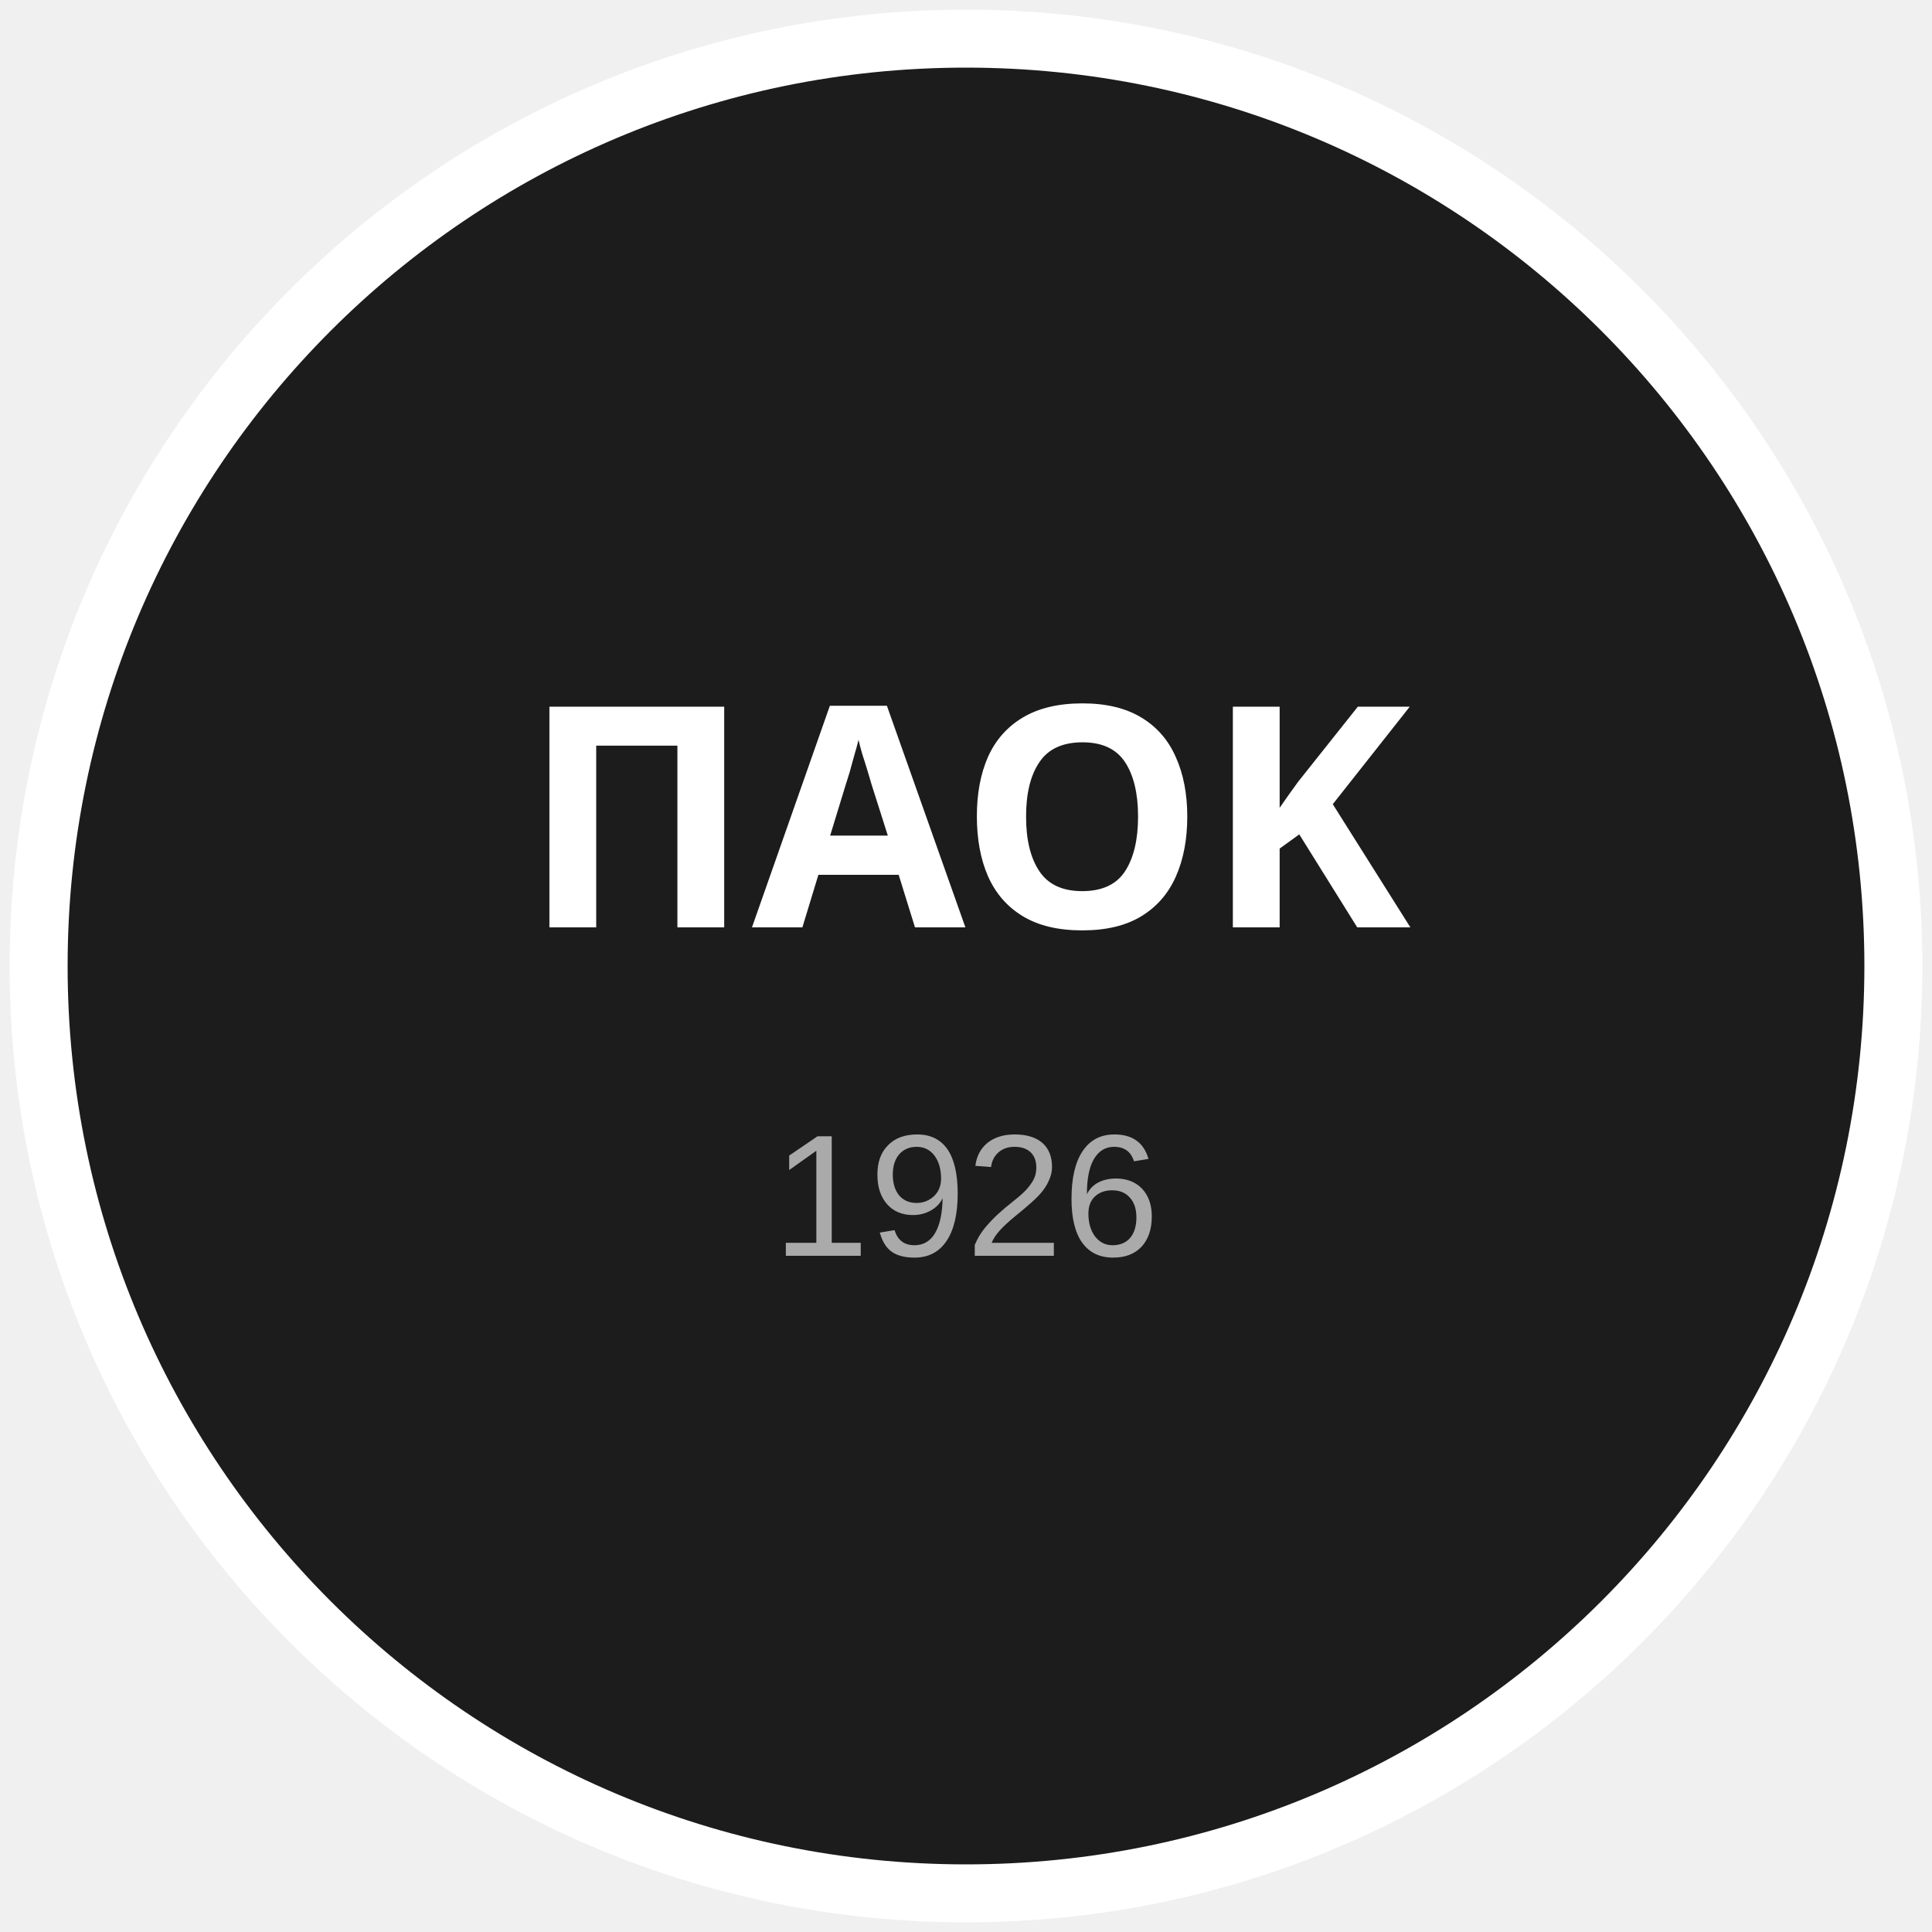
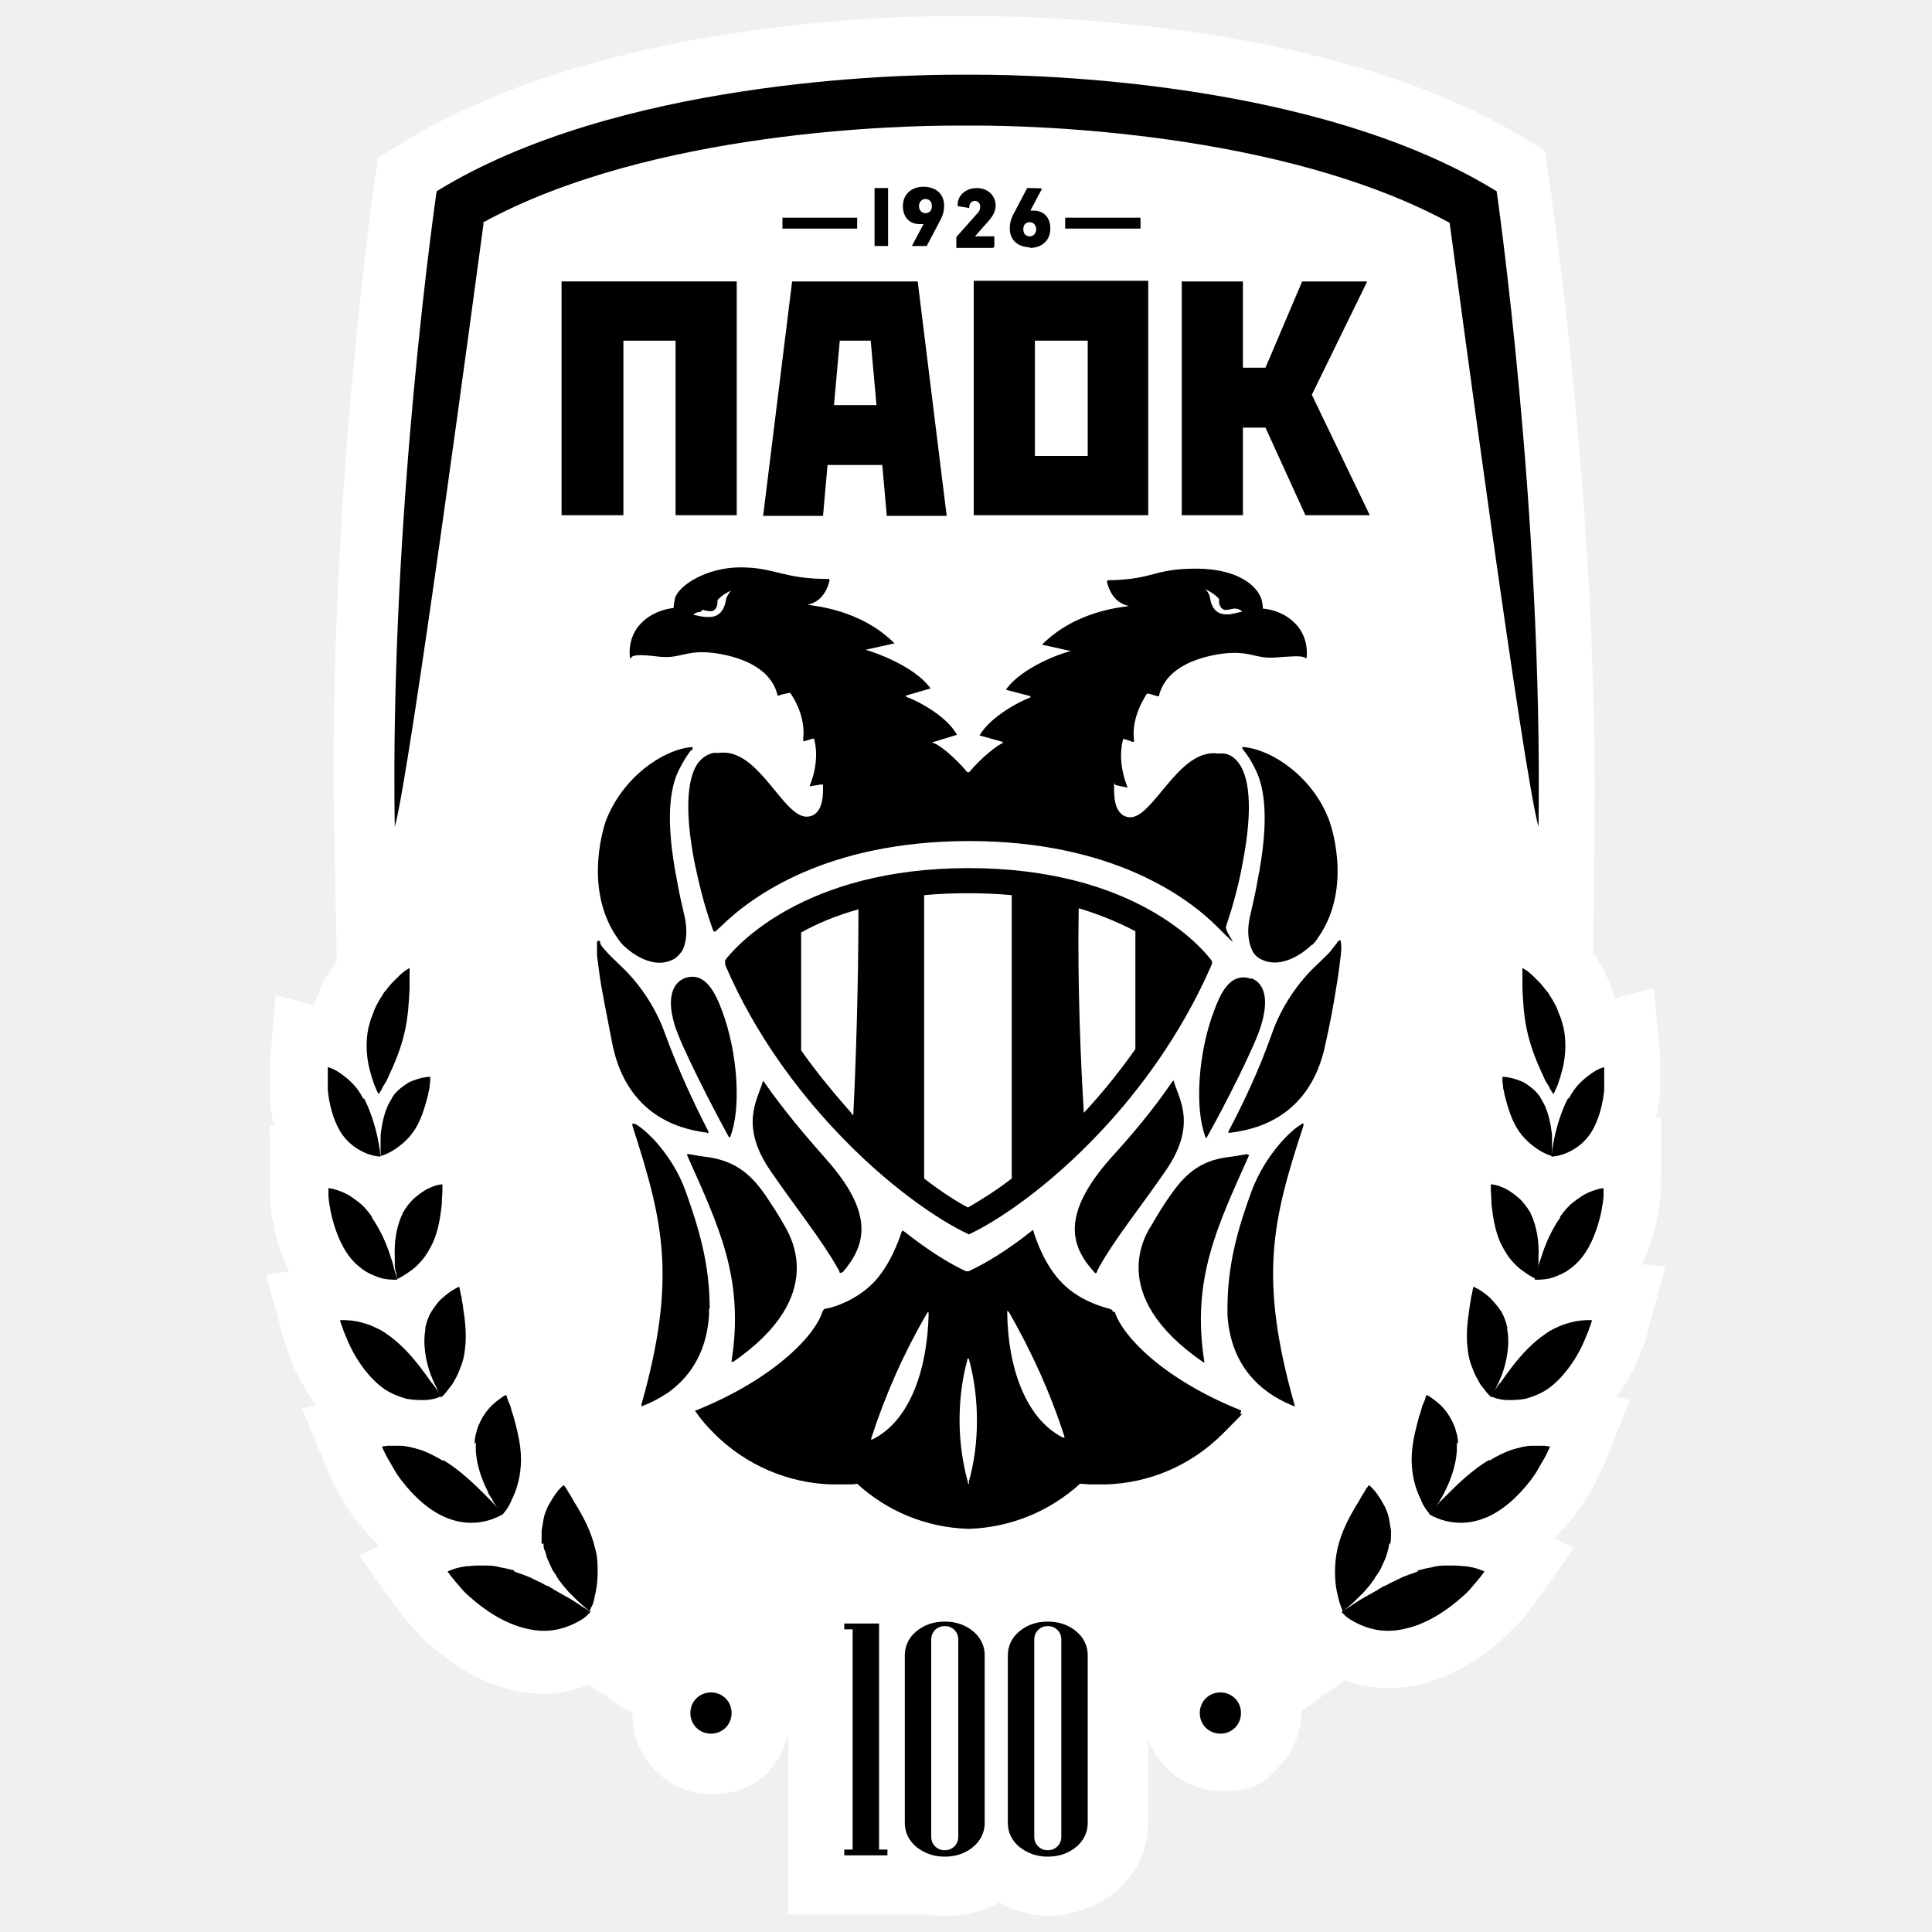
- <svg xmlns="http://www.w3.org/2000/svg" viewBox="0 0 100 100">
-   <circle cx="50" cy="50" r="48" fill="#1C1C1C" stroke="#ffffff" stroke-width="3" />
-   <text x="50" y="48" text-anchor="middle" font-family="Arial Black,sans-serif" font-size="16" font-weight="900" fill="#fff">ΠΑΟΚ</text>
-   <text x="50" y="65" text-anchor="middle" font-family="Arial,sans-serif" font-size="9" fill="#aaa">1926</text>
+ <svg xmlns="http://www.w3.org/2000/svg" id="Layer_1" version="1.1" viewBox="0 0 300 300">
+   <defs>
+     <style> .st0 { fill: #fff; } </style>
+   </defs>
+   <path class="st0" d="M255,196.3c1.1-2.4,1.8-4.7,2.2-6.5.3-1.6.5-3,.6-3.8.1-1.1.1-1.8.1-2.1v-10.3h-.8c.4-1.5.6-2.9.7-4.1v-5.3l-1-10.8-6,1.6c-.2-.5-.3-1-.5-1.5l-.2-.4c-.2-.4-.3-.8-.5-1.2l-.2-.5c-.2-.4-.4-.8-.7-1.3-.2-.4-.4-.7-.6-1.1l-.3-.4c0-.2-.3-.4-.4-.6l.2-20.3c.5-49.1-6.8-98.1-7.1-100.1l-.6-4.2-3.6-2.2C207,3.7,163.5,2.5,150.9,2.5h-3.2c-12.6,0-56.1,1.6-85.4,19.8l-3.6,2.2-.6,4.2c-.3,2.1-7.2,51.1-6.2,100.2l.4,20.3c-.1.2-.3.4-.4.6l-.3.4c-.2.3-.4.7-.7,1.1-.2.4-.4.8-.7,1.2l-.2.5c-.2.4-.3.8-.5,1.2l-.2.4c-.2.5-.4,1-.5,1.5l-6-1.6-.9,10.8v5.2c.1,1.3.3,2.8.7,4.3h-.7v10.2c0,.3,0,1,.1,2,0,.9.3,2.3.6,3.8.4,1.9,1.1,4.2,2.3,6.6l-3.6.5,2.8,10.2s.2.6.6,1.7c.2.6.4,1.1.7,1.9.3.7.6,1.4,1,2.2.6,1.1,1.5,2.6,2.6,4.3l-2.1.5,4.1,9.9s.3.7.8,1.8v.2c.4.5.7,1.1,1.1,1.8l.2.4c.3.5.7,1.2,1.2,1.9.8,1.2,2.4,3.2,4.6,5.3l-3.1,1.6,6.2,8.6s.4.6,1.3,1.6c.5.6,1,1.2,1.5,1.7l.3.3c.4.5,1,1.1,1.8,1.7,1.9,1.7,6.8,5.7,12.9,7,1.5.3,3,.5,4.5.5s2.2,0,3.2-.3c1.3-.2,2.6-.6,3.9-1.1l6.8,4.5v.2c0,6.8,5.6,12.3,12.3,12.3s10.4-3.9,11.9-9.2v27.9h21.9c.9.2,1.9.2,2.8.2,2.9,0,5.6-.7,8-2.1,2.4,1.4,5.1,2.1,7.9,2.1s7.4-1.3,10.3-3.8c3.2-2.8,5-6.6,5-10.7v-12.9c1.7,4.7,6.2,8,11.5,8s6.4-1.3,8.7-3.7c2.3-2.3,3.6-5.4,3.6-8.7l6.7-4.8c1.3.5,2.6.8,3.9,1,1.1.2,2.1.2,3.1.2,1.6,0,3.1-.2,4.6-.5,6.1-1.4,11-5.4,12.9-7.1.7-.7,1.3-1.3,1.8-1.7l.4-.4c.5-.5,1-1,1.5-1.7.8-1,1.2-1.6,1.2-1.6l6.2-8.7-3.1-1.6c2.2-2,3.7-4.1,4.5-5.3.5-.7.9-1.4,1.2-1.9l.2-.4c.4-.7.7-1.3,1-1.8v-.2c.6-1.1.9-1.8.9-1.8l4-10-2.1-.5c1.2-1.6,2-3.1,2.6-4.2.4-.8.7-1.5,1-2.3.3-.6.5-1.2.7-1.7.4-1.2.5-1.8.5-1.8l2.8-10.2-3.6-.4h0Z" />
+   <g>
+     <g>
+       <g>
+         <g>
+           <path d="M172.8,203.7c0-.3-.3-.4-.6-.5-1.2-.3-4.6-1.3-7.2-3.9-2.8-2.8-4.1-6.8-4.5-8,0-.4-.2-.3-.5,0-3.8,3-7.2,5-9.6,6.1h-.4c-2.4-1.1-5.7-3.1-9.5-6.1-.3-.2-.4-.3-.5,0-.4,1.2-1.8,5.3-4.5,8-2.6,2.6-6,3.7-7.2,3.9-.3,0-.5.2-.6.5-1.2,3.8-7.7,10.5-19.6,15.3-.2,0-.2.2,0,.3.8,1.2,1.8,2.3,2.8,3.3,5,5,11.6,7.7,18.2,7.9h2.3c.6,0,1.1,0,1.7-.1,4.6,4.2,10.6,6.8,17.3,7,6.6-.2,12.7-2.8,17.3-7,.6,0,1.1.1,1.7.1h2.3c6.6-.2,13.1-2.8,18.2-7.9s2-2.1,2.8-3.3v-.3c-12-4.8-18.4-11.5-19.6-15.3h-.3ZM135.5,223.5c-.2,0-.3.2-.2-.2,2.2-6.8,5.1-13.3,8.6-19.3.2-.4.3-.3.3,0-.2,8.7-2.9,16.6-8.7,19.5ZM150.5,230.2c0,.3-.2.3-.2,0-.8-3-1.3-6.2-1.3-9.6s.4-6.4,1.2-9.4c0-.3.2-.4.3,0,.8,3,1.2,6.2,1.2,9.4s-.4,6.5-1.3,9.6h.1ZM165,223.2c-5.7-2.9-8.5-10.8-8.6-19.4,0-.4,0-.3.3,0,3.5,6.1,6.4,12.5,8.6,19.3,0,.1,0,.2-.3.1h0Z" />
+           <path d="M109.8,176s.3,0,.2-.3c-2.3-4.5-4.6-9.4-6.7-15.1-1.5-4.3-4.2-8.1-6.9-10.6-1-1-1.9-1.8-2.2-2.2-.6-.6-1-1.2-1-1.3v-.2c0-.2-.4-.4-.5,0v2c.2,1.6.4,3.2.7,5,.6,3.3,1.2,6.2,1.7,8.9,2.5,12,11.9,13.3,14.8,13.7h0Z" />
+           <path d="M110.2,203.2c0-6.8-1.6-12.3-3.8-18.4-1.9-5.2-5.8-9.2-7.8-10.3h-.2c-.2-.1-.2,0-.2.1v.2c4.7,14.6,7,23.5,1.4,43.3,0,.4,0,.3.2.2,1.1-.4,2.5-1.1,4-2.1,2.9-2.1,5.9-5.7,6.3-12v-1h0Z" />
+           <path d="M107.4,116.5c.4-.4,0-.5,0-.5-4.5.4-10.7,4.7-13.3,11.4,0,0-3.8,10.3,1.8,18.3,0,0,.3.5.8,1,0,0,4,4.2,7.8,2.3.8-.4,1.2-1.1,1.4-1.3.5-.9,1-2.7.4-5.4-.4-1.7-.9-3.9-1.2-5.7-1.8-9.2-1.1-14.2.3-17,.8-1.6,1.5-2.6,1.9-3.1h0Z" />
+           <path d="M113.2,176.5c0,.2.2.1.2,0,1.7-4.3,1.2-13-1.3-19.6-.9-2.4-2.5-6.2-5.8-5-1,.4-3.2,1.9-1.5,7.4,1,3.2,5.8,12.6,8.4,17.3h0Z" />
+           <path d="M113.8,211.5c15.1-10.4,8.7-19.9,7.9-21.4-.8-1.4-1.7-2.8-2.7-4.3-2.2-3.2-4.5-5.4-8.9-6.1-.9-.1-2.1-.3-3.2-.5,0,0-.3,0-.2.2,4.9,11,8.9,19.1,6.9,31.9,0,.3,0,.2.2.1h0Z" />
+           <path d="M130.3,197.5c0,.2.3.2.6,0,3.6-4.2,4.9-9.1-2.7-17.6-3.1-3.5-6.4-7.4-9.5-11.8,0-.2-.3-.3-.3,0-.8,2.7-3.6,6.7,1.3,13.8,4,5.8,7.8,10.5,10.3,14.9.2.3.3.5.4.8h-.1Z" />
+           <path d="M203.8,146.7c.5-.5.8-1,.8-1,5.7-8,1.8-18.3,1.8-18.3-2.5-6.7-8.8-11-13.3-11.4-.2,0-.4,0,0,.5s1.1,1.4,1.9,3.1c1.4,2.8,2.1,7.9.3,17-.3,1.8-.8,4-1.2,5.7-.6,2.7-.1,4.4.4,5.4.1.2.5.9,1.4,1.3,3.8,1.8,7.8-2.3,7.8-2.3h.1Z" />
+           <path d="M207.7,146.2s0,.1-.1.2c0,.1-.5.6-1,1.3-.3.4-1.2,1.2-2.2,2.2-2.7,2.5-5.4,6.3-6.9,10.6-2,5.7-4.4,10.7-6.7,15.1-.2.3,0,.3.2.3,2.9-.4,12.3-1.7,14.8-13.7.6-2.7,1.2-5.7,1.7-8.9.3-1.7.5-3.4.7-5,.1-.9.1-1.6,0-2,0-.5-.3-.3-.5,0h0Z" />
+           <path d="M194.3,152c-3.4-1.2-4.9,2.6-5.8,5-2.5,6.6-3,15.3-1.3,19.6,0,.1.1.2.2,0,2.6-4.6,7.4-14,8.4-17.3,1.7-5.5-.4-7-1.5-7.4h0Z" />
+           <path d="M202.2,174.5c-2,1.1-5.8,5.1-7.8,10.3-2.2,6-3.8,11.6-3.8,18.4v1c.6,9.4,7,12.8,10.2,14.1.2,0,.4.2.2-.2-5.6-19.8-3.4-28.7,1.4-43.3v-.2c0-.1,0-.3-.2-.1h-.2.2Z" />
+           <path d="M193.7,179.2c-1.2.2-2.3.4-3.2.5-4.4.6-6.7,2.9-8.9,6.1-1,1.4-1.9,2.9-2.7,4.3-.9,1.4-7.3,10.9,7.9,21.4.2.1.3.1.2-.1-2-12.8,2-20.9,6.9-31.9.1-.2,0-.2-.2-.2h0Z" />
+           <path d="M170.3,197.5c.1-.3.3-.5.4-.8,2.4-4.3,6.3-9.1,10.3-14.9,4.9-7.1,2.1-11.1,1.3-13.8,0-.3-.2-.2-.3,0-3,4.4-6.3,8.3-9.5,11.8-7.6,8.6-6.4,13.5-2.7,17.6.3.4.4.4.6,0h-.1Z" />
+           <path d="M150.4,191.7c4.5-2.1,12.5-7.4,20.8-16.3,5.5-5.9,12.1-14.5,16.9-25.5.1-.3.2-.5,0-.8-1.6-2.1-12-14.3-37.7-14.3s-36.3,12.3-37.8,14.3v.7c4.7,11,11.4,19.6,16.9,25.5,8.2,8.8,16.3,14.2,20.8,16.3h.3-.2,0ZM167.4,141c3.7,1.1,6.6,2.4,8.9,3.6v18.3c-2.8,4-5.6,7.3-8,9.9h0c-.5-8-1-20-.8-31.8h0ZM132.3,173h0c-.3-.5-.7-.8-1-1.2-2.1-2.4-4.5-5.3-6.9-8.7v-18.3c2.3-1.3,5.3-2.6,8.9-3.6,0,11.9-.4,23.8-.8,31.9h-.2ZM143.5,139c2.1-.2,4.4-.3,6.8-.3s4.7.1,6.8.3v44c-2.6,2-4.9,3.4-6.8,4.5-1.9-1-4.2-2.5-6.8-4.5v-44Z" />
+           <path d="M104.8,93c-.2.8-.2,1.4-.2,1.4-3.5.4-7.2,2.9-6.8,7.6,0,.4.2.2.3,0,.5-.4,2-.3,4.6,0,2.9.2,3.7-.9,7.1-.7,0,0,9.3.4,10.9,6.5v.2h.3c.3-.2,1.2-.3,1.5-.4h.2c.4.5,2.5,3.7,2,7.3,0,0,0,.2.2.2,0,0,.9-.3,1.3-.4h.2c.2.7.9,3.5-.7,7.4h0l1.9-.3s.2,0,.2.2c0,.9.2,4.5-2.3,4.8-3.8.5-7.6-10.7-13.8-9.9h-.9c-.8.2-1.7.6-2.5,1.7-1.2,1.8-2.3,6-.4,15.6.7,3.3,1.5,6.5,2.6,9.6.4,1.3.4,1,1.5,0,4.8-4.7,16.5-13.2,38.5-13.2s33.8,8.6,38.5,13.3,1,.9,1.4-.1c1-3,1.9-6.2,2.5-9.5,1.9-9.6.8-13.8-.4-15.6-.8-1.2-1.7-1.6-2.5-1.7h-.9c-6.2-.8-10.1,10.3-13.8,9.9-2.5-.3-2.3-3.9-2.3-4.8s.2-.2.2-.2c0,0,1.8.4,1.9.4h0c-1.6-4-.9-6.8-.7-7.5,0,0,0-.2.2,0,.3,0,1.2.4,1.3.4s.2,0,.2-.2c-.5-3.6,1.7-6.8,2-7.3h.1c.3,0,1.4.4,1.5.4h.3v-.2c1.6-6.1,10.9-6.5,10.9-6.5,3.4-.2,4.2.9,7.1.7,2.6-.2,4-.3,4.6,0,.1,0,.2.3.3,0,.4-4.7-3.3-7.3-6.8-7.6,0,0,0-.6-.2-1.4-.6-2-3.5-4.8-10.2-4.8s-6.5,1.7-13.6,1.8c-.1,0-.2,0-.2.3.2.8.9,3.2,3.4,3.7h0c-1.1.2-8.2.7-13.5,6l4.5,1h0c0,.2,0,0,0,0-1.2.2-7.7,2.5-10.1,6l3.8,1h0v.2c-1.2.4-6.1,2.8-7.9,5.9l3.6,1h0v.2c-.7.2-3.3,2.2-5.2,4.5h-.3c-1.9-2.3-4.4-4.3-5.2-4.5,0,0-.2,0-.2-.2h.2l3.6-1.1c-1.7-3.1-6.6-5.5-7.9-5.9v-.2h0l3.8-1.1c-2.5-3.5-8.9-5.7-10.1-6h0c0-.2,0,0,0,0l4.5-1c-5.3-5.3-12.5-5.8-13.5-6h0c2.5-.5,3.2-2.9,3.4-3.7,0-.2,0-.3-.2-.3-7,0-8.3-1.8-13.6-1.8s-9.6,2.8-10.2,4.8h0ZM187.2,91.5c1.4.7,1.8,1.2,2.1,1.5,0,0-.2,1.3.8,1.7h.4c.4,0,.8-.2,1.2-.2s0,0,0,0c.8,0,1.1.4,1.2.5h0c-.4,0-1.2.3-2,.4h-.5c-1.7,0-2.3-1.3-2.5-2.5-.1-.7-.5-1.2-.8-1.5h.1v.2h0ZM109,94.7h0c.3,0,.7.2,1.2.2s.3,0,.4,0c1-.4.8-1.7.8-1.7.3-.3.7-.8,2.1-1.5h0c-.3.4-.7.9-.8,1.6-.2,1.2-.9,2.5-2.5,2.5s-.3,0-.5,0c-.8,0-1.6-.3-2-.3h0c0-.2.5-.5,1.2-.5v-.2h.1Z" />
+           <polygon points="96.8 52.9 104.9 52.9 104.9 80 114.4 80 114.4 43.7 104.9 43.7 96.8 43.7 87.2 43.7 87.2 80 96.8 80 96.8 52.9" />
+           <path d="M128.5,72.2h8.5l.7,7.9h9.3l-4.5-36.4h-19.5l-4.5,36.4h9.3l.7-7.9ZM130.4,52.9h4.8l.9,10h-6.6s.9-10,.9-10Z" />
+           <path d="M151.2,80h27.1v-36.4h-27.1s0,36.4,0,36.4ZM160.7,52.9h8.2v17.9h-8.2v-17.9Z" />
+           <polygon points="212.3 43.7 202.2 43.7 196.5 57.1 193 57.1 193 43.7 183.5 43.7 183.5 80 193 80 193 66.4 196.5 66.4 202.7 80 212.7 80 203.7 61.3 212.3 43.7" />
+           <path d="M121.5,33.8h11.6v1.7h-11.6v-1.6s0-.1,0,0h0Z" />
+           <path d="M135.8,29.2h2.1v9h-2.1v-8.9h0Z" />
+           <path d="M143,34.8h.4l-1.8,3.4h2.3l2-3.8c.5-.9.7-1.6.7-2.5,0-1.8-1.3-2.9-3.2-2.9s-3.2,1.2-3.2,3,1.1,2.8,2.6,2.8c0,0,.2,0,.2,0ZM143.7,30.9c.6,0,1,.4,1,1.1s-.4,1.1-1,1.1-1-.5-1-1.1.4-1.1,1-1.1Z" />
+           <path d="M154.4,38.3h0v-1.6h-3l2.2-2.5c.6-.7,1-1.4,1-2.3,0-1.5-1.2-2.7-2.9-2.7s-3,1.1-3,2.6v.2l1.8.3h0c0-.8.4-1.1.9-1.1s.8.4.8.9-.2.8-.5,1.1l-3.2,3.6v1.7h5.7l.2-.2Z" />
+           <path d="M159.9,38.5c1.9,0,3.2-1.2,3.2-3s-1.1-2.8-2.6-2.8-.4,0-.5,0h0l1.8-3.4h0c0-.1-2.1-.1-2.1-.1h-.2l-2,3.8c-.5.9-.7,1.6-.7,2.5,0,1.8,1.3,2.9,3.2,2.9h-.1ZM159.9,34.5c.6,0,1,.5,1,1.1s-.4,1.1-1,1.1-1-.4-1-1.1.4-1.1,1-1.1Z" />
+           <path d="M165.4,33.8h11.6s.1,0,.1.1v1.6h-11.7v-1.6s0-.1,0,0h0Z" />
+         </g>
+         <path d="M74.9,34.6c26.3-14.4,65.6-15.1,73.4-15.1s1.5,0,1.5,0h1.9c7.9,0,47.1.8,73.4,15.1,1.1,8.2,11.4,85.3,13.8,93.8.7-48.9-6.5-98.7-6.5-98.7-27.9-17.2-71.7-18.1-80.7-18.1s-1.6,0-1.6,0h-1.6c-9,0-52.8.9-80.7,18.1,0,0-7.3,49.8-6.5,98.7,2.4-8.6,12.7-85.7,13.8-93.8h-.2Z" />
+       </g>
+       <g>
+         <g>
+           <g>
+             <path d="M56.5,170.5c1,1.9,1.7,4.2,2.1,6,.2.9.3,1.7.4,2.2,0,.6.1.9.1.9,0,0-.9,0-2.2-.5-1.2-.5-2.8-1.4-4-3.3-1.2-1.9-1.8-4.5-2-6.5v-3.6s.9.2,2,1c.6.4,1.2.9,1.8,1.5s1.2,1.4,1.7,2.4h.1Z" />
+             <path d="M57.7,189c1.4,2,2.4,4.3,3,6.3.2.5.3.9.4,1.3.1.4.2.8.3,1.1.2.6.3,1,.3,1,0,0-1,.1-2.4-.2-.7-.2-1.5-.5-2.4-1-.8-.5-1.7-1.2-2.5-2.2-1.6-2-2.5-4.7-3-6.9-.2-1.1-.4-2.1-.4-2.8v-1.1s.2,0,.7.1c.4.1,1,.3,1.7.6s1.4.8,2.2,1.4c.8.6,1.5,1.4,2.2,2.4h0Z" />
+             <path d="M61.2,208c2.1,1.7,3.8,3.9,5.1,5.7.3.4.6.9.9,1.2.3.4.5.7.7,1,.4.6.6.9.6.9,0,0-.2.1-.7.3-.4.1-1.1.3-1.9.3s-1.7,0-2.8-.2c-1-.3-2.2-.7-3.4-1.5-2.3-1.6-4.2-4.3-5.3-6.6-.3-.6-.5-1.1-.7-1.6s-.4-.9-.5-1.3c-.3-.7-.4-1.2-.4-1.2,0,0,1.1-.1,2.7.2.8.2,1.7.4,2.7.9,1,.4,2,1.1,3,1.9h0Z" />
+             <path d="M68.8,226.7c2.5,1.5,4.7,3.6,6.4,5.3.2.2.4.4.6.6.2.2.4.4.6.6.3.4.7.7.9,1,.5.5.8.9.8.9,0,0-.3.2-.7.4-.5.2-1.1.5-2,.7-1.7.4-4.1.5-6.9-.9s-5.2-4-6.8-6.3c-.4-.6-.7-1.2-1-1.7s-.6-1-.8-1.4c-.4-.8-.6-1.3-.6-1.3,0,0,.3,0,.8-.1h2.1c.9,0,1.9.3,3,.6.6.2,1.1.4,1.7.7s1.2.6,1.8,1h.1Z" />
+             <path d="M79.8,244c.4.1.7.3,1.1.4.4.1.7.3,1.1.4.7.3,1.4.7,2.1,1,.3.2.7.4,1,.5.2,0,.3.2.5.3.2,0,.3.2.5.3.6.3,1.2.7,1.8,1,1.1.6,2.1,1.3,2.7,1.7.7.4,1.1.7,1.1.7,0,0-.2.2-.6.6-.4.4-1.1.8-1.9,1.2-.8.4-1.9.8-3.1,1-1.2.2-2.7.2-4.3-.2-3.3-.7-6.6-2.9-8.8-4.9-.6-.5-1.1-1-1.5-1.5s-.8-.9-1.1-1.3c-.6-.7-.9-1.2-.9-1.2,0,0,.3-.1.8-.3s1.3-.4,2.2-.5c.5,0,1-.1,1.5-.1h1.8c.6,0,1.3.1,2,.3.7.1,1.4.3,2.2.5h-.2,0Z" />
+             <path d="M60.9,170.5c-1.2,1.7-1.6,4-1.8,5.8v3.2s.9-.2,2-.9,2.5-1.8,3.5-3.5,1.5-3.7,1.9-5.2c0-.4.2-.7.2-1.1s.1-.6.1-.8v-.8s-.9,0-2.1.4-1.3.5-2,1-1.4,1.1-1.9,2h0Z" />
+             <path d="M62.5,188.5c-1,2-1.3,4.6-1.2,6.6v1.4c0,.4.1.8.2,1.1.1.6.2,1,.2,1,0,0,.9-.4,2.1-1.3.6-.4,1.2-1,1.8-1.7.6-.7,1.1-1.6,1.6-2.6.9-2,1.2-4.2,1.4-6,0-.9.1-1.6.1-2.2v-.9s-.2,0-.7.1c-.4.1-1,.3-1.6.6s-1.3.8-2,1.4c-.7.6-1.3,1.4-1.9,2.4h0Z" />
+             <path d="M66.1,206.2c-.5,2.4,0,5.2.8,7.3.2.5.4,1,.6,1.4s.4.8.5,1.1c.3.6.5,1,.5,1,0,0,.2-.2.5-.5s.7-.9,1.2-1.5c.4-.7.9-1.5,1.2-2.4.4-.9.7-2,.8-3.1.3-2.3,0-4.6-.3-6.5,0-.5-.2-.9-.2-1.3s-.2-.7-.2-1c-.1-.6-.2-.9-.2-.9,0,0-1,.4-2.2,1.4s-1.2,1.2-1.8,2c-.6.8-1,1.8-1.3,3.1h.1Z" />
+             <path d="M73.9,224c-.2,2.7.8,5.6,1.9,7.7,0,.3.3.5.4.8.2.2.3.5.4.7.3.4.5.8.7,1.1s.4.5.5.7.2.2.2.2c0,0,.2-.2.5-.6.3-.4.7-1,1-1.8.8-1.6,1.4-3.7,1.4-6.2s-.7-4.9-1.2-6.8c-.2-.5-.3-.9-.4-1.3s-.3-.7-.4-1c-.2-.6-.3-.9-.3-.9,0,0-.3.1-.7.4-.4.3-1,.7-1.6,1.3s-1.2,1.4-1.7,2.4c-.2.5-.5,1-.6,1.6-.2.6-.3,1.2-.3,1.9l.2-.2h0Z" />
+             <path d="M84.4,239.7c0,.4,0,.7.2,1.1s.2.7.3,1c.3.7.6,1.4.9,2,.2.3.4.6.6.9,0,.1.2.3.3.5,0,.1.2.3.3.4.4.6.9,1.1,1.3,1.6.9.9,1.7,1.7,2.3,2.2s1,.8,1,.8c0,0,0-.3.3-.8s.4-1.3.6-2.2c.2-.9.3-2,.3-3.1s0-2.4-.4-3.7c-.6-2.6-1.9-5-3-6.8-.3-.4-.5-.9-.7-1.2-.2-.4-.5-.7-.6-1-.3-.5-.6-.8-.6-.8,0,0-.2.2-.6.6-.4.4-.8,1-1.3,1.8-.2.4-.5.8-.7,1.3s-.4,1-.5,1.6-.2,1.2-.3,1.8v2h.3Z" />
+             <path d="M57.3,159.2c-.7,2.9-.3,5.7.3,7.6.1.5.3.9.4,1.3.1.4.3.7.4,1,.2.5.4.8.4.8,0,0,.2-.3.5-.8.1-.3.3-.6.5-.9.2-.3.4-.7.6-1.2.8-1.7,1.8-4,2.4-6.6.6-2.5.7-5,.8-6.9v-3.2s-.3.2-.8.5c-.2.2-.5.4-.8.7s-.6.6-1,1-.7.8-1.1,1.3c-.2.2-.4.5-.5.7-.2.3-.3.5-.5.8s-.3.6-.5.9c-.1.3-.3.6-.4,1-.1.3-.3.7-.4,1s-.2.7-.3,1.1h0Z" />
+           </g>
+           <g>
+             <path d="M243.5,170.5c-1,1.9-1.7,4.2-2.1,6-.2.9-.3,1.7-.4,2.2,0,.6-.1.9-.1.9,0,0,.9,0,2.2-.5,1.2-.5,2.8-1.4,4-3.3,1.2-1.9,1.8-4.5,2-6.5v-3.6s-.9.2-2,1c-.6.4-1.2.9-1.8,1.5s-1.2,1.4-1.7,2.4h0Z" />
+             <path d="M242.3,189c-1.4,2-2.4,4.3-3,6.3-.2.5-.3.9-.4,1.3-.1.4-.2.8-.3,1.1-.2.6-.3,1-.3,1,0,0,1,.1,2.4-.2.7-.2,1.5-.5,2.4-1,.8-.5,1.7-1.2,2.5-2.2,1.6-2,2.5-4.7,3-6.9.2-1.1.4-2.1.4-2.8v-1.1s-.2,0-.7.1c-.4.1-1,.3-1.7.6s-1.4.8-2.2,1.4c-.8.6-1.5,1.4-2.2,2.4h.1Z" />
+             <path d="M238.8,208c-2.1,1.7-3.8,3.9-5.1,5.7-.3.4-.6.9-.9,1.2-.3.4-.5.7-.7,1-.4.6-.6.9-.6.9,0,0,.2.1.7.3.4.1,1.1.3,1.9.3s1.7,0,2.8-.2c1-.3,2.2-.7,3.4-1.5,2.3-1.6,4.2-4.3,5.3-6.6.3-.6.5-1.1.7-1.6s.4-.9.5-1.3c.3-.7.4-1.2.4-1.2,0,0-1.1-.1-2.7.2-.8.2-1.7.4-2.7.9-1,.4-2,1.1-3,1.9h0Z" />
+             <path d="M231.2,226.7c-2.5,1.5-4.7,3.6-6.4,5.3l-.6.6-.6.6c-.3.4-.7.7-.9,1-.5.5-.8.9-.8.9,0,0,.3.2.7.4.5.2,1.1.5,2,.7,1.7.4,4.1.5,6.9-.9,2.8-1.4,5.2-4,6.8-6.3.4-.6.7-1.2,1-1.7s.6-1,.8-1.4c.4-.8.6-1.3.6-1.3,0,0-.3,0-.8-.1h-2.1c-.9,0-1.9.3-3,.6-.6.2-1.1.4-1.7.7-.6.3-1.2.6-1.8,1h0Z" />
+             <path d="M220.2,244c-.4.1-.7.3-1.1.4-.4.1-.7.3-1.1.4-.7.3-1.4.7-2.1,1-.3.2-.7.4-1,.5-.2,0-.3.2-.5.3-.2,0-.3.2-.5.3-.6.3-1.2.7-1.8,1-1.1.6-2.1,1.3-2.7,1.7-.7.4-1.1.7-1.1.7l.6.6c.4.4,1.1.8,1.9,1.2.8.4,1.9.8,3.1,1,1.2.2,2.7.2,4.3-.2,3.3-.7,6.6-2.9,8.8-4.9.6-.5,1.1-1,1.5-1.5s.8-.9,1.1-1.3c.6-.7.9-1.2.9-1.2,0,0-.3-.1-.8-.3s-1.3-.4-2.2-.5c-.5,0-1-.1-1.5-.1h-1.8c-.6,0-1.3.1-2,.3-.7.1-1.4.3-2.2.5h.2Z" />
+             <path d="M239.2,170.5c1.2,1.7,1.6,4,1.8,5.8v3.2s-.9-.2-2-.9-2.5-1.8-3.5-3.5-1.5-3.7-1.9-5.2c0-.4-.2-.7-.2-1.1s-.1-.6-.1-.8v-.8s.9,0,2.1.4,1.3.5,2,1,1.4,1.1,1.9,2h-.1Z" />
+             <path d="M237.7,188.5c1,2,1.3,4.6,1.2,6.6v1.4c0,.4-.1.8-.2,1.1-.1.6-.2,1-.2,1,0,0-.9-.4-2.1-1.3-.6-.4-1.2-1-1.8-1.7s-1.1-1.6-1.6-2.6c-.9-2-1.2-4.2-1.4-6,0-.9-.1-1.6-.1-2.2v-.9s.2,0,.7.1c.4.1,1,.3,1.6.6s1.3.8,2,1.4c.7.6,1.3,1.4,1.9,2.4h0Z" />
+             <path d="M234,206.2c.5,2.4,0,5.2-.8,7.3-.2.5-.4,1-.6,1.4-.2.4-.4.8-.5,1.1l-.5,1-.5-.5c-.3-.3-.7-.9-1.2-1.5-.4-.7-.9-1.5-1.2-2.4-.4-.9-.7-2-.8-3.1-.3-2.3,0-4.6.3-6.5,0-.5.2-.9.2-1.3s.2-.7.2-1c.1-.6.2-.9.2-.9,0,0,1,.4,2.2,1.4.6.5,1.2,1.2,1.8,2s1,1.8,1.3,3.1h0Z" />
+             <path d="M226.2,224c.2,2.7-.8,5.6-1.9,7.7-.1.3-.3.5-.4.8-.2.2-.3.5-.4.7-.3.4-.5.8-.7,1.1s-.4.5-.5.7-.2.2-.2.2c0,0-.2-.2-.5-.6-.3-.4-.7-1-1-1.8-.8-1.6-1.4-3.7-1.4-6.2s.7-4.9,1.2-6.8c.2-.5.3-.9.4-1.3.1-.4.3-.7.4-1,.2-.6.3-.9.3-.9,0,0,.3.1.7.4.4.3,1,.7,1.6,1.3s1.2,1.4,1.7,2.4c.2.5.5,1,.6,1.6.2.6.3,1.2.3,1.9l-.2-.2h0Z" />
+             <path d="M215.7,239.7c0,.4-.1.7-.2,1.1-.1.4-.2.7-.3,1-.3.7-.6,1.4-.9,2-.2.3-.4.6-.6.9-.1.1-.2.3-.3.5-.1.1-.2.3-.3.4-.4.6-.9,1.1-1.3,1.6-.9.9-1.7,1.7-2.3,2.2s-1,.8-1,.8c0,0-.1-.3-.3-.8s-.4-1.3-.6-2.2c-.2-.9-.3-2-.3-3.1s.1-2.4.4-3.7c.6-2.6,1.9-5,3-6.8.3-.4.5-.9.7-1.2.2-.4.5-.7.6-1,.3-.5.6-.8.6-.8l.6.6c.4.4.8,1,1.3,1.8.2.4.5.8.7,1.3s.4,1,.5,1.6.2,1.2.3,1.8c0,.6,0,1.3-.1,2h-.2,0Z" />
+             <path d="M242.7,159.2c.7,2.9.3,5.7-.3,7.6-.1.5-.3.9-.4,1.3-.1.4-.3.7-.4,1-.2.5-.4.8-.4.8,0,0-.2-.3-.5-.8-.1-.3-.3-.6-.5-.9-.2-.3-.4-.7-.6-1.2-.8-1.7-1.8-4-2.4-6.6-.6-2.5-.7-5-.8-6.9v-3.2s.3.2.8.5c.2.2.5.4.8.7l1,1c.4.4.7.8,1.1,1.3.2.2.4.5.5.7.2.3.3.5.5.8s.3.6.5.9c.1.3.3.6.4,1,.1.3.3.7.4,1,.1.3.2.7.3,1.1h0Z" />
+           </g>
+         </g>
+         <g>
+           <path d="M107.2,266c0-1.8,1.4-3.2,3.2-3.2s3.2,1.4,3.2,3.2-1.4,3.2-3.2,3.2-3.2-1.4-3.2-3.2Z" />
+           <path d="M186.3,266c0-1.8,1.4-3.2,3.2-3.2s3.2,1.4,3.2,3.2-1.4,3.2-3.2,3.2-3.2-1.4-3.2-3.2Z" />
+         </g>
+       </g>
+     </g>
+     <g>
+       <path d="M137.8,288.1h-6.7v-.9h1.3v-34.2h-1.3v-.9h5.4v35.1h1.3s0,.9,0,.9Z" />
+       <path d="M152.9,283.1c0,1.4-.6,2.7-1.8,3.7-1.2,1-2.7,1.5-4.4,1.5s-3.1-.5-4.4-1.5c-1.2-1-1.8-2.3-1.8-3.7v-26.1c0-1.4.6-2.7,1.8-3.7,1.2-1,2.7-1.5,4.4-1.5s3.2.5,4.4,1.5c1.2,1,1.8,2.3,1.8,3.7v26.1ZM148.8,285.2v-30.6c0-.6-.2-1.1-.6-1.5s-.9-.6-1.5-.6-1.1.2-1.5.6c-.4.4-.6.9-.6,1.5v30.6c0,.6.2,1.1.6,1.5s.9.6,1.5.6,1.1-.2,1.5-.6.6-.9.6-1.5Z" />
+       <path d="M168.9,283.1c0,1.4-.6,2.7-1.8,3.7-1.2,1-2.7,1.5-4.4,1.5s-3.1-.5-4.4-1.5c-1.2-1-1.8-2.3-1.8-3.7v-26.1c0-1.4.6-2.7,1.8-3.7,1.2-1,2.7-1.5,4.4-1.5s3.2.5,4.4,1.5c1.2,1,1.8,2.3,1.8,3.7v26.1ZM164.8,285.2v-30.6c0-.6-.2-1.1-.6-1.5s-.9-.6-1.5-.6-1.1.2-1.5.6c-.4.4-.6.9-.6,1.5v30.6c0,.6.2,1.1.6,1.5s.9.6,1.5.6,1.1-.2,1.5-.6.6-.9.6-1.5Z" />
+     </g>
+   </g>
</svg>
